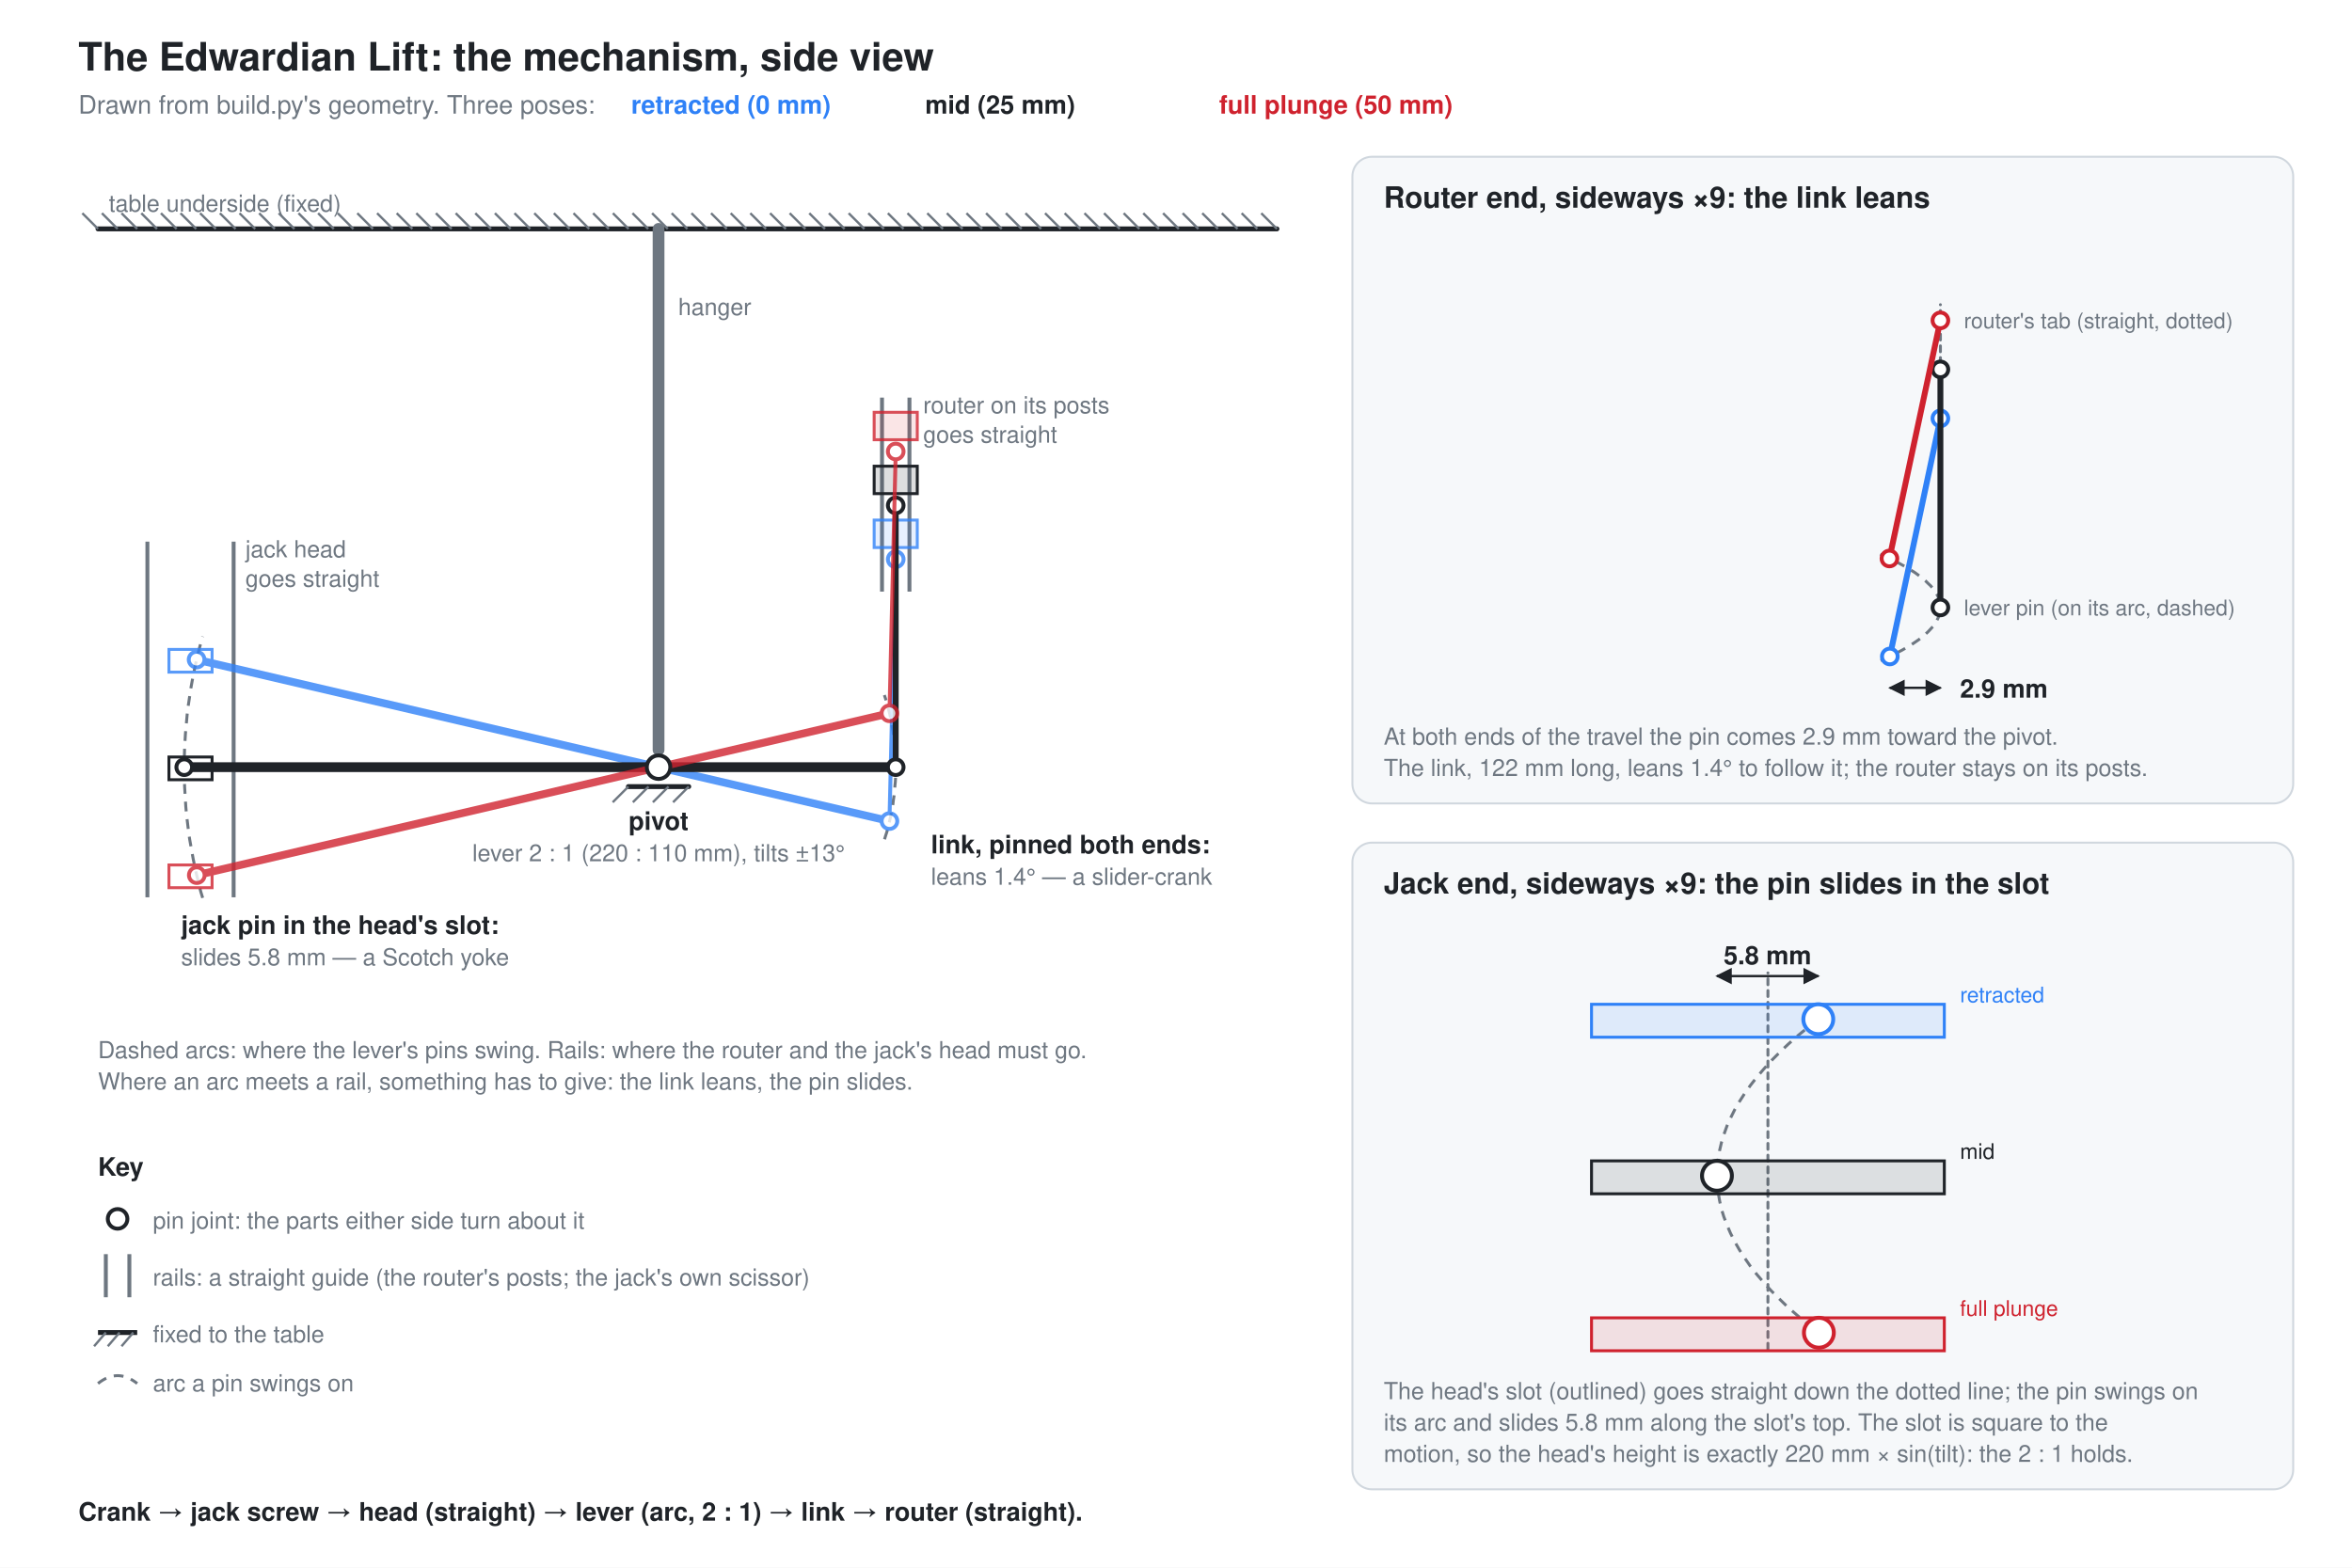
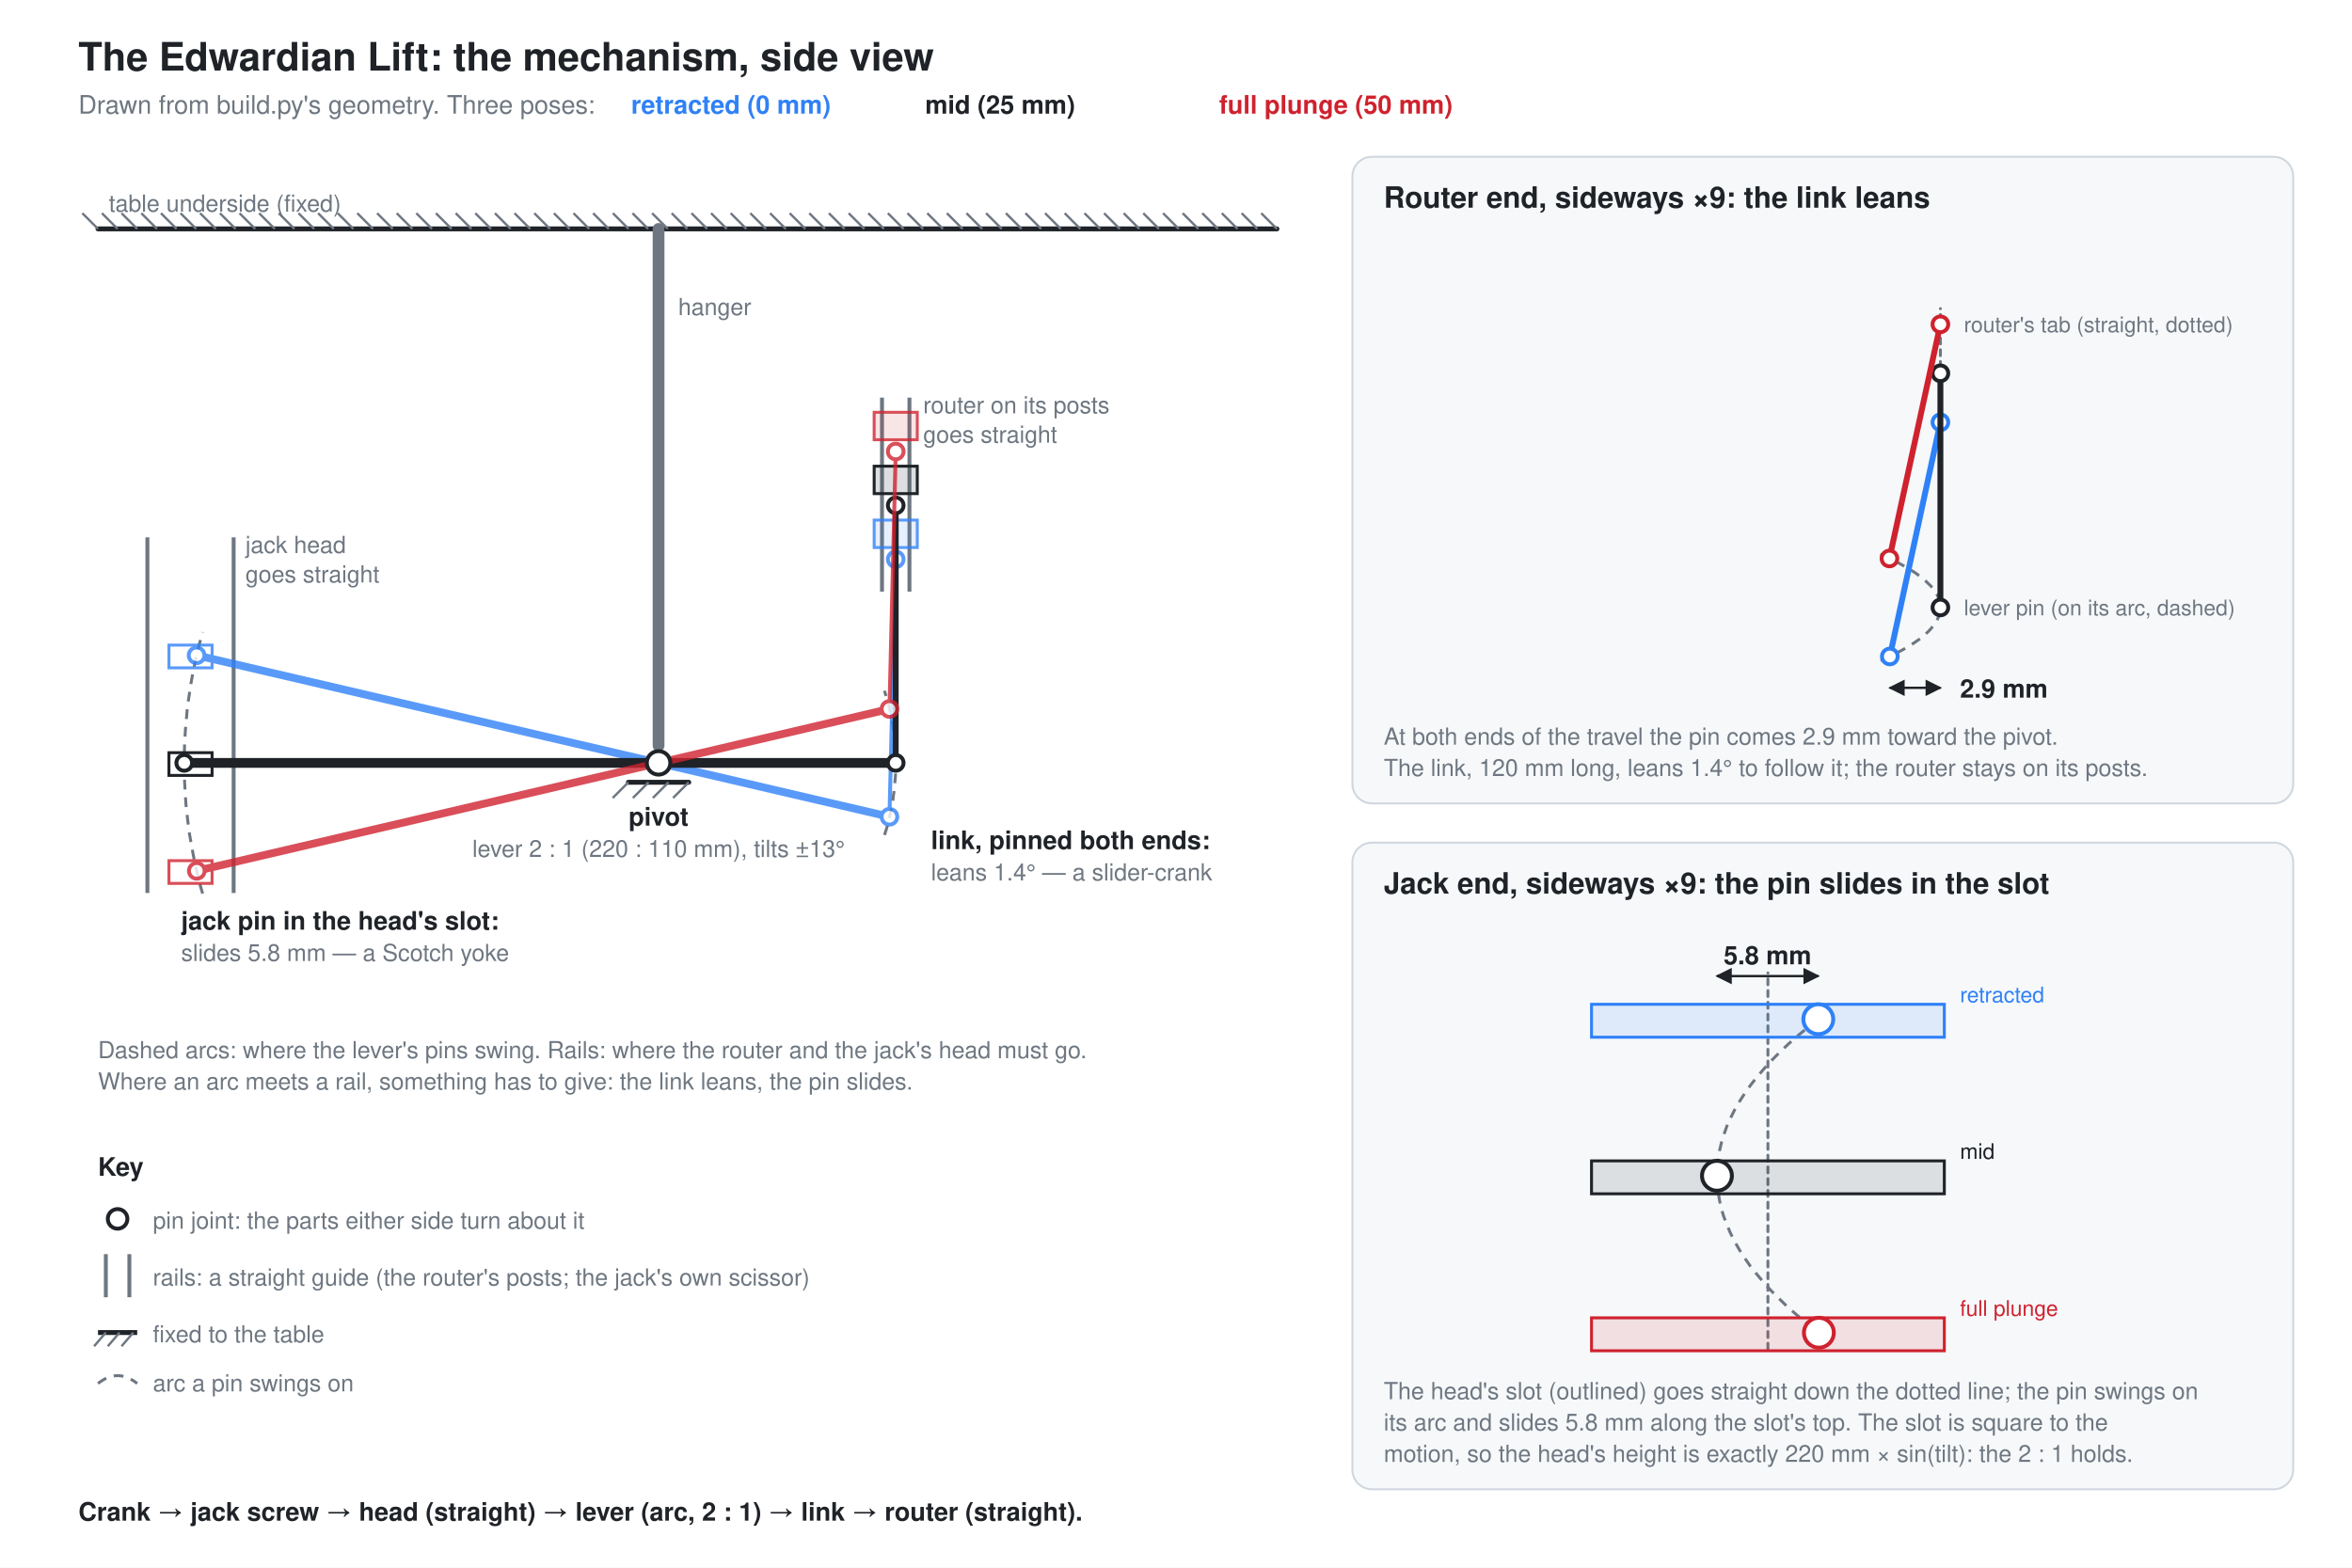
<svg xmlns="http://www.w3.org/2000/svg" width="1200" height="800" viewBox="0 0 1200 800">
  <defs>
    <marker id="arr" viewBox="0 0 10 10" refX="9" refY="5" markerWidth="7" markerHeight="7" orient="auto-start-reverse">
      <path d="M0,0 L10,5 L0,10 z" fill="#1f2328" />
    </marker>
  </defs>
  <rect width="1200" height="800" fill="#ffffff" />
  <text x="40.0" y="36.0" font-family="Helvetica, Arial, sans-serif" font-size="20" fill="#1f2328" text-anchor="start" font-weight="bold">The Edwardian Lift: the mechanism, side view</text>
  <text x="40.0" y="58.0" font-family="Helvetica, Arial, sans-serif" font-size="13" fill="#6e7781" text-anchor="start" font-weight="normal">Drawn from build.py's geometry. Three poses: </text>
  <text x="322.0" y="58.0" font-family="Helvetica, Arial, sans-serif" font-size="13" fill="#2f81f7" text-anchor="start" font-weight="bold">retracted (0 mm)</text>
  <text x="472.0" y="58.0" font-family="Helvetica, Arial, sans-serif" font-size="13" fill="#1f2328" text-anchor="start" font-weight="bold">mid (25 mm)</text>
  <text x="622.0" y="58.0" font-family="Helvetica, Arial, sans-serif" font-size="13" fill="#cf222e" text-anchor="start" font-weight="bold">full plunge (50 mm)</text>
  <line x1="50.0" y1="116.8" x2="651.5" y2="116.8" stroke="#1f2328" stroke-width="2.5" stroke-linecap="round" />
  <line x1="50.0" y1="116.8" x2="42.0" y2="108.8" stroke="#6e7781" stroke-width="1.2" />
  <line x1="60.0" y1="116.8" x2="52.0" y2="108.8" stroke="#6e7781" stroke-width="1.2" />
  <line x1="70.0" y1="116.8" x2="62.0" y2="108.8" stroke="#6e7781" stroke-width="1.2" />
  <line x1="80.1" y1="116.8" x2="72.1" y2="108.8" stroke="#6e7781" stroke-width="1.2" />
  <line x1="90.1" y1="116.8" x2="82.1" y2="108.8" stroke="#6e7781" stroke-width="1.2" />
  <line x1="100.1" y1="116.8" x2="92.1" y2="108.8" stroke="#6e7781" stroke-width="1.2" />
  <line x1="110.1" y1="116.8" x2="102.1" y2="108.8" stroke="#6e7781" stroke-width="1.2" />
  <line x1="120.2" y1="116.8" x2="112.2" y2="108.8" stroke="#6e7781" stroke-width="1.2" />
  <line x1="130.2" y1="116.8" x2="122.2" y2="108.8" stroke="#6e7781" stroke-width="1.2" />
  <line x1="140.2" y1="116.8" x2="132.2" y2="108.8" stroke="#6e7781" stroke-width="1.2" />
  <line x1="150.2" y1="116.8" x2="142.2" y2="108.8" stroke="#6e7781" stroke-width="1.2" />
  <line x1="160.3" y1="116.8" x2="152.3" y2="108.8" stroke="#6e7781" stroke-width="1.2" />
  <line x1="170.3" y1="116.8" x2="162.3" y2="108.8" stroke="#6e7781" stroke-width="1.2" />
  <line x1="180.3" y1="116.8" x2="172.3" y2="108.8" stroke="#6e7781" stroke-width="1.2" />
  <line x1="190.3" y1="116.8" x2="182.3" y2="108.8" stroke="#6e7781" stroke-width="1.2" />
  <line x1="200.4" y1="116.8" x2="192.4" y2="108.8" stroke="#6e7781" stroke-width="1.2" />
  <line x1="210.4" y1="116.8" x2="202.4" y2="108.8" stroke="#6e7781" stroke-width="1.2" />
  <line x1="220.4" y1="116.8" x2="212.4" y2="108.8" stroke="#6e7781" stroke-width="1.2" />
  <line x1="230.4" y1="116.8" x2="222.4" y2="108.8" stroke="#6e7781" stroke-width="1.2" />
  <line x1="240.5" y1="116.8" x2="232.5" y2="108.8" stroke="#6e7781" stroke-width="1.2" />
  <line x1="250.5" y1="116.8" x2="242.5" y2="108.8" stroke="#6e7781" stroke-width="1.2" />
  <line x1="260.5" y1="116.8" x2="252.5" y2="108.8" stroke="#6e7781" stroke-width="1.2" />
  <line x1="270.5" y1="116.8" x2="262.5" y2="108.8" stroke="#6e7781" stroke-width="1.2" />
  <line x1="280.6" y1="116.8" x2="272.6" y2="108.8" stroke="#6e7781" stroke-width="1.2" />
  <line x1="290.6" y1="116.8" x2="282.6" y2="108.8" stroke="#6e7781" stroke-width="1.2" />
  <line x1="300.6" y1="116.8" x2="292.6" y2="108.8" stroke="#6e7781" stroke-width="1.2" />
  <line x1="310.6" y1="116.8" x2="302.6" y2="108.8" stroke="#6e7781" stroke-width="1.2" />
  <line x1="320.7" y1="116.8" x2="312.7" y2="108.8" stroke="#6e7781" stroke-width="1.2" />
  <line x1="330.7" y1="116.8" x2="322.7" y2="108.8" stroke="#6e7781" stroke-width="1.2" />
  <line x1="340.7" y1="116.8" x2="332.7" y2="108.8" stroke="#6e7781" stroke-width="1.2" />
  <line x1="350.7" y1="116.8" x2="342.7" y2="108.8" stroke="#6e7781" stroke-width="1.2" />
  <line x1="360.8" y1="116.8" x2="352.8" y2="108.8" stroke="#6e7781" stroke-width="1.2" />
  <line x1="370.8" y1="116.8" x2="362.8" y2="108.8" stroke="#6e7781" stroke-width="1.2" />
  <line x1="380.8" y1="116.8" x2="372.8" y2="108.8" stroke="#6e7781" stroke-width="1.2" />
  <line x1="390.8" y1="116.8" x2="382.8" y2="108.8" stroke="#6e7781" stroke-width="1.2" />
  <line x1="400.9" y1="116.8" x2="392.9" y2="108.8" stroke="#6e7781" stroke-width="1.2" />
  <line x1="410.9" y1="116.8" x2="402.9" y2="108.8" stroke="#6e7781" stroke-width="1.2" />
  <line x1="420.9" y1="116.8" x2="412.9" y2="108.8" stroke="#6e7781" stroke-width="1.2" />
  <line x1="430.9" y1="116.8" x2="422.9" y2="108.8" stroke="#6e7781" stroke-width="1.2" />
  <line x1="441.0" y1="116.8" x2="433.0" y2="108.8" stroke="#6e7781" stroke-width="1.2" />
  <line x1="451.0" y1="116.8" x2="443.0" y2="108.8" stroke="#6e7781" stroke-width="1.2" />
  <line x1="461.0" y1="116.8" x2="453.0" y2="108.8" stroke="#6e7781" stroke-width="1.2" />
  <line x1="471.0" y1="116.8" x2="463.0" y2="108.8" stroke="#6e7781" stroke-width="1.2" />
  <line x1="481.1" y1="116.8" x2="473.1" y2="108.8" stroke="#6e7781" stroke-width="1.2" />
  <line x1="491.1" y1="116.8" x2="483.1" y2="108.8" stroke="#6e7781" stroke-width="1.2" />
  <line x1="501.1" y1="116.8" x2="493.1" y2="108.8" stroke="#6e7781" stroke-width="1.2" />
  <line x1="511.1" y1="116.8" x2="503.1" y2="108.8" stroke="#6e7781" stroke-width="1.2" />
  <line x1="521.2" y1="116.8" x2="513.2" y2="108.8" stroke="#6e7781" stroke-width="1.2" />
  <line x1="531.2" y1="116.8" x2="523.2" y2="108.8" stroke="#6e7781" stroke-width="1.2" />
  <line x1="541.2" y1="116.8" x2="533.2" y2="108.8" stroke="#6e7781" stroke-width="1.2" />
  <line x1="551.2" y1="116.8" x2="543.2" y2="108.8" stroke="#6e7781" stroke-width="1.2" />
  <line x1="561.3" y1="116.8" x2="553.3" y2="108.8" stroke="#6e7781" stroke-width="1.2" />
  <line x1="571.3" y1="116.8" x2="563.3" y2="108.8" stroke="#6e7781" stroke-width="1.2" />
  <line x1="581.3" y1="116.8" x2="573.3" y2="108.8" stroke="#6e7781" stroke-width="1.2" />
  <line x1="591.3" y1="116.8" x2="583.3" y2="108.8" stroke="#6e7781" stroke-width="1.2" />
  <line x1="601.4" y1="116.8" x2="593.4" y2="108.8" stroke="#6e7781" stroke-width="1.2" />
  <line x1="611.4" y1="116.8" x2="603.4" y2="108.8" stroke="#6e7781" stroke-width="1.2" />
  <line x1="621.4" y1="116.8" x2="613.4" y2="108.8" stroke="#6e7781" stroke-width="1.2" />
  <line x1="631.4" y1="116.8" x2="623.4" y2="108.8" stroke="#6e7781" stroke-width="1.2" />
  <line x1="641.5" y1="116.8" x2="633.5" y2="108.8" stroke="#6e7781" stroke-width="1.2" />
  <line x1="651.5" y1="116.8" x2="643.5" y2="108.8" stroke="#6e7781" stroke-width="1.2" />
  <text x="55.5" y="108.0" font-family="Helvetica, Arial, sans-serif" font-size="12" fill="#6e7781" text-anchor="start" font-weight="normal">table underside (fixed)</text>
-   <line x1="336.0" y1="116.8" x2="336.0" y2="382.7" stroke="#6e7781" stroke-width="6" stroke-linecap="round" />
+   <line x1="336.0" y1="116.8" x2="336.0" y2="380.5" stroke="#6e7781" stroke-width="6" stroke-linecap="round" />
  <text x="346.0" y="160.8" font-family="Helvetica, Arial, sans-serif" font-size="12" fill="#6e7781" text-anchor="start" font-weight="normal">hanger</text>
  <line x1="450.0" y1="301.9" x2="450.0" y2="202.9" stroke="#6e7781" stroke-width="2" />
  <line x1="464.0" y1="301.9" x2="464.0" y2="202.9" stroke="#6e7781" stroke-width="2" />
  <text x="471.0" y="210.9" font-family="Helvetica, Arial, sans-serif" font-size="12" fill="#6e7781" text-anchor="start" font-weight="normal">router on its posts</text>
  <text x="471.0" y="225.9" font-family="Helvetica, Arial, sans-serif" font-size="12" fill="#6e7781" text-anchor="start" font-weight="normal">goes straight</text>
-   <line x1="75.2" y1="457.9" x2="75.2" y2="276.4" stroke="#6e7781" stroke-width="2" />
-   <line x1="119.2" y1="457.9" x2="119.2" y2="276.4" stroke="#6e7781" stroke-width="2" />
-   <text x="125.2" y="284.4" font-family="Helvetica, Arial, sans-serif" font-size="12" fill="#6e7781" text-anchor="start" font-weight="normal">jack head</text>
-   <text x="125.2" y="299.4" font-family="Helvetica, Arial, sans-serif" font-size="12" fill="#6e7781" text-anchor="start" font-weight="normal">goes straight</text>
-   <path d="M451.3,428.3 L451.8,426.6 L452.4,424.8 L452.9,423.0 L453.3,421.1 L453.8,419.3 L454.2,417.5 L454.6,415.7 L454.9,413.8 L455.3,412.0 L455.6,410.1 L455.8,408.3 L456.1,406.4 L456.3,404.6 L456.5,402.7 L456.6,400.9 L456.8,399.0 L456.9,397.1 L456.9,395.3 L457.0,393.4 L457.0,391.5 L457.0,389.6 L456.9,387.8 L456.9,385.9 L456.8,384.0 L456.6,382.2 L456.5,380.3 L456.3,378.4 L456.1,376.6 L455.8,374.7 L455.6,372.9 L455.2,371.0 L454.9,369.2 L454.6,367.3 L454.2,365.5 L453.8,363.7 L453.3,361.9 L452.8,360.1 L452.3,358.3 L451.8,356.5 L451.2,354.7" fill="none" stroke="#6e7781" stroke-width="1.5" stroke-dasharray="5 4" />
-   <path d="M103.4,458.2 L102.4,454.9 L101.6,451.7 L100.8,448.4 L100.0,445.1 L99.3,441.8 L98.6,438.5 L98.0,435.2 L97.4,431.8 L96.8,428.5 L96.3,425.2 L95.9,421.8 L95.5,418.5 L95.1,415.1 L94.8,411.7 L94.6,408.4 L94.4,405.0 L94.2,401.6 L94.1,398.2 L94.0,394.9 L94.0,391.5 L94.0,388.1 L94.1,384.7 L94.2,381.3 L94.4,378.0 L94.6,374.6 L94.9,371.2 L95.2,367.9 L95.5,364.5 L95.9,361.1 L96.4,357.8 L96.9,354.4 L97.4,351.1 L98.0,347.8 L98.6,344.5 L99.3,341.2 L100.0,337.9 L100.8,334.6 L101.6,331.3 L102.5,328.0 L103.4,324.8" fill="none" stroke="#6e7781" stroke-width="1.5" stroke-dasharray="5 4" />
+   <line x1="75.2" y1="455.7" x2="75.2" y2="274.2" stroke="#6e7781" stroke-width="2" />
+   <line x1="119.2" y1="455.7" x2="119.2" y2="274.2" stroke="#6e7781" stroke-width="2" />
+   <text x="125.2" y="282.2" font-family="Helvetica, Arial, sans-serif" font-size="12" fill="#6e7781" text-anchor="start" font-weight="normal">jack head</text>
+   <text x="125.2" y="297.2" font-family="Helvetica, Arial, sans-serif" font-size="12" fill="#6e7781" text-anchor="start" font-weight="normal">goes straight</text>
+   <path d="M451.3,426.1 L451.8,424.4 L452.4,422.6 L452.9,420.8 L453.3,418.9 L453.8,417.1 L454.2,415.3 L454.6,413.5 L454.9,411.6 L455.3,409.8 L455.6,407.9 L455.8,406.1 L456.1,404.2 L456.3,402.4 L456.5,400.5 L456.6,398.7 L456.8,396.8 L456.9,394.9 L456.9,393.1 L457.0,391.2 L457.0,389.3 L457.0,387.4 L456.9,385.6 L456.9,383.7 L456.8,381.8 L456.6,380.0 L456.5,378.1 L456.3,376.2 L456.1,374.4 L455.8,372.5 L455.6,370.7 L455.2,368.8 L454.9,367.0 L454.6,365.1 L454.2,363.3 L453.8,361.5 L453.3,359.7 L452.8,357.9 L452.3,356.1 L451.8,354.3 L451.2,352.5" fill="none" stroke="#6e7781" stroke-width="1.5" stroke-dasharray="5 4" />
+   <path d="M103.4,456.0 L102.4,452.7 L101.6,449.5 L100.8,446.2 L100.0,442.9 L99.3,439.6 L98.6,436.3 L98.0,433.0 L97.4,429.6 L96.8,426.3 L96.3,423.0 L95.9,419.6 L95.5,416.2 L95.1,412.9 L94.8,409.5 L94.6,406.2 L94.4,402.8 L94.2,399.4 L94.1,396.0 L94.0,392.6 L94.0,389.3 L94.0,385.9 L94.1,382.5 L94.2,379.1 L94.4,375.8 L94.6,372.4 L94.9,369.0 L95.2,365.7 L95.5,362.3 L95.9,358.9 L96.4,355.6 L96.9,352.2 L97.4,348.9 L98.0,345.6 L98.6,342.3 L99.3,339.0 L100.0,335.7 L100.8,332.4 L101.6,329.1 L102.5,325.8 L103.4,322.6" fill="none" stroke="#6e7781" stroke-width="1.5" stroke-dasharray="5 4" />
  <g opacity="0.8">
-     <line x1="100.3" y1="336.6" x2="453.8" y2="419.0" stroke="#2f81f7" stroke-width="4.0" stroke-linecap="round" />
-     <line x1="457.0" y1="285.4" x2="453.8" y2="419.0" stroke="#2f81f7" stroke-width="2.0" stroke-linecap="round" />
+     <line x1="100.3" y1="334.4" x2="453.8" y2="416.8" stroke="#2f81f7" stroke-width="4.0" stroke-linecap="round" />
+     <line x1="457.0" y1="285.4" x2="453.8" y2="416.8" stroke="#2f81f7" stroke-width="2.0" stroke-linecap="round" />
    <rect x="446.0" y="265.4" width="22" height="14" fill="#2f81f7" fill-opacity="0.15" stroke="#2f81f7" stroke-width="1.5" />
-     <rect x="86.2" y="331.4" width="22.0" height="11.6" fill="none" stroke="#2f81f7" stroke-width="1.5" />
+     <rect x="86.2" y="329.2" width="22.0" height="11.6" fill="none" stroke="#2f81f7" stroke-width="1.5" />
    <circle cx="457.0" cy="285.4" r="4" fill="#ffffff" stroke="#2f81f7" stroke-width="2" />
-     <circle cx="453.8" cy="419.0" r="4" fill="#ffffff" stroke="#2f81f7" stroke-width="2" />
-     <circle cx="100.3" cy="336.6" r="4" fill="#ffffff" stroke="#2f81f7" stroke-width="2" />
+     <circle cx="453.8" cy="416.8" r="4" fill="#ffffff" stroke="#2f81f7" stroke-width="2" />
+     <circle cx="100.3" cy="334.4" r="4" fill="#ffffff" stroke="#2f81f7" stroke-width="2" />
  </g>
  <g>
-     <line x1="94.0" y1="391.5" x2="457.0" y2="391.5" stroke="#1f2328" stroke-width="5.0" stroke-linecap="round" />
-     <line x1="457.0" y1="257.9" x2="457.0" y2="391.5" stroke="#1f2328" stroke-width="3.0" stroke-linecap="round" />
+     <line x1="94.0" y1="389.3" x2="457.0" y2="389.3" stroke="#1f2328" stroke-width="5.0" stroke-linecap="round" />
+     <line x1="457.0" y1="257.9" x2="457.0" y2="389.3" stroke="#1f2328" stroke-width="3.0" stroke-linecap="round" />
    <rect x="446.0" y="237.9" width="22" height="14" fill="#1f2328" fill-opacity="0.15" stroke="#1f2328" stroke-width="1.5" />
-     <rect x="86.2" y="386.3" width="22.0" height="11.6" fill="none" stroke="#1f2328" stroke-width="1.5" />
+     <rect x="86.2" y="384.1" width="22.0" height="11.6" fill="none" stroke="#1f2328" stroke-width="1.5" />
    <circle cx="457.0" cy="257.9" r="4" fill="#ffffff" stroke="#1f2328" stroke-width="2" />
-     <circle cx="457.0" cy="391.5" r="4" fill="#ffffff" stroke="#1f2328" stroke-width="2" />
-     <circle cx="94.0" cy="391.5" r="4" fill="#ffffff" stroke="#1f2328" stroke-width="2" />
+     <circle cx="457.0" cy="389.3" r="4" fill="#ffffff" stroke="#1f2328" stroke-width="2" />
+     <circle cx="94.0" cy="389.3" r="4" fill="#ffffff" stroke="#1f2328" stroke-width="2" />
  </g>
  <g opacity="0.8">
-     <line x1="100.4" y1="446.6" x2="453.8" y2="364.0" stroke="#cf222e" stroke-width="4.0" stroke-linecap="round" />
-     <line x1="457.0" y1="230.4" x2="453.8" y2="364.0" stroke="#cf222e" stroke-width="2.0" stroke-linecap="round" />
+     <line x1="100.4" y1="444.4" x2="453.8" y2="361.8" stroke="#cf222e" stroke-width="4.0" stroke-linecap="round" />
+     <line x1="457.0" y1="230.4" x2="453.8" y2="361.8" stroke="#cf222e" stroke-width="2.0" stroke-linecap="round" />
    <rect x="446.0" y="210.4" width="22" height="14" fill="#cf222e" fill-opacity="0.15" stroke="#cf222e" stroke-width="1.5" />
-     <rect x="86.2" y="441.4" width="22.0" height="11.6" fill="none" stroke="#cf222e" stroke-width="1.5" />
+     <rect x="86.2" y="439.2" width="22.0" height="11.6" fill="none" stroke="#cf222e" stroke-width="1.5" />
    <circle cx="457.0" cy="230.4" r="4" fill="#ffffff" stroke="#cf222e" stroke-width="2" />
-     <circle cx="453.8" cy="364.0" r="4" fill="#ffffff" stroke="#cf222e" stroke-width="2" />
-     <circle cx="100.4" cy="446.6" r="4" fill="#ffffff" stroke="#cf222e" stroke-width="2" />
+     <circle cx="453.8" cy="361.8" r="4" fill="#ffffff" stroke="#cf222e" stroke-width="2" />
+     <circle cx="100.4" cy="444.4" r="4" fill="#ffffff" stroke="#cf222e" stroke-width="2" />
  </g>
-   <circle cx="336.0" cy="391.5" r="6" fill="#ffffff" stroke="#1f2328" stroke-width="2" />
-   <line x1="320.6" y1="401.4" x2="351.4" y2="401.4" stroke="#1f2328" stroke-width="2.5" stroke-linecap="round" />
-   <line x1="320.6" y1="401.4" x2="312.6" y2="409.4" stroke="#6e7781" stroke-width="1.2" />
-   <line x1="330.9" y1="401.4" x2="322.9" y2="409.4" stroke="#6e7781" stroke-width="1.2" />
-   <line x1="341.1" y1="401.4" x2="333.1" y2="409.4" stroke="#6e7781" stroke-width="1.2" />
-   <line x1="351.4" y1="401.4" x2="343.4" y2="409.4" stroke="#6e7781" stroke-width="1.2" />
-   <text x="92.4" y="476.6" font-family="Helvetica, Arial, sans-serif" font-size="13" fill="#1f2328" text-anchor="start" font-weight="bold">jack pin in the head's slot:</text>
-   <text x="92.4" y="492.6" font-family="Helvetica, Arial, sans-serif" font-size="12" fill="#6e7781" text-anchor="start" font-weight="normal">slides 5.8 mm — a Scotch yoke</text>
-   <text x="475.0" y="435.5" font-family="Helvetica, Arial, sans-serif" font-size="13" fill="#1f2328" text-anchor="start" font-weight="bold">link, pinned both ends:</text>
-   <text x="475.0" y="451.5" font-family="Helvetica, Arial, sans-serif" font-size="12" fill="#6e7781" text-anchor="start" font-weight="normal">leans 1.4° — a slider-crank</text>
-   <text x="336.0" y="423.5" font-family="Helvetica, Arial, sans-serif" font-size="13" fill="#1f2328" text-anchor="middle" font-weight="bold">pivot</text>
-   <text x="336.0" y="439.5" font-family="Helvetica, Arial, sans-serif" font-size="12" fill="#6e7781" text-anchor="middle" font-weight="normal">lever 2 : 1 (220 : 110 mm), tilts ±13°</text>
+   <circle cx="336.0" cy="389.3" r="6" fill="#ffffff" stroke="#1f2328" stroke-width="2" />
+   <line x1="320.6" y1="399.2" x2="351.4" y2="399.2" stroke="#1f2328" stroke-width="2.5" stroke-linecap="round" />
+   <line x1="320.6" y1="399.2" x2="312.6" y2="407.2" stroke="#6e7781" stroke-width="1.2" />
+   <line x1="330.9" y1="399.2" x2="322.9" y2="407.2" stroke="#6e7781" stroke-width="1.2" />
+   <line x1="341.1" y1="399.2" x2="333.1" y2="407.2" stroke="#6e7781" stroke-width="1.2" />
+   <line x1="351.4" y1="399.2" x2="343.4" y2="407.2" stroke="#6e7781" stroke-width="1.2" />
+   <text x="92.4" y="474.4" font-family="Helvetica, Arial, sans-serif" font-size="13" fill="#1f2328" text-anchor="start" font-weight="bold">jack pin in the head's slot:</text>
+   <text x="92.4" y="490.4" font-family="Helvetica, Arial, sans-serif" font-size="12" fill="#6e7781" text-anchor="start" font-weight="normal">slides 5.8 mm — a Scotch yoke</text>
+   <text x="475.0" y="433.3" font-family="Helvetica, Arial, sans-serif" font-size="13" fill="#1f2328" text-anchor="start" font-weight="bold">link, pinned both ends:</text>
+   <text x="475.0" y="449.3" font-family="Helvetica, Arial, sans-serif" font-size="12" fill="#6e7781" text-anchor="start" font-weight="normal">leans 1.4° — a slider-crank</text>
+   <text x="336.0" y="421.3" font-family="Helvetica, Arial, sans-serif" font-size="13" fill="#1f2328" text-anchor="middle" font-weight="bold">pivot</text>
+   <text x="336.0" y="437.3" font-family="Helvetica, Arial, sans-serif" font-size="12" fill="#6e7781" text-anchor="middle" font-weight="normal">lever 2 : 1 (220 : 110 mm), tilts ±13°</text>
  <text x="50.0" y="540.0" font-family="Helvetica, Arial, sans-serif" font-size="12" fill="#6e7781" text-anchor="start" font-weight="normal">Dashed arcs: where the lever's pins swing. Rails: where the router and the jack's head must go.</text>
  <text x="50.0" y="556.0" font-family="Helvetica, Arial, sans-serif" font-size="12" fill="#6e7781" text-anchor="start" font-weight="normal">Where an arc meets a rail, something has to give: the link leans, the pin slides.</text>
  <rect x="690" y="80" width="480" height="330" rx="10" fill="#f6f8fa" stroke="#d0d7de" />
  <text x="706.0" y="106.0" font-family="Helvetica, Arial, sans-serif" font-size="15" fill="#1f2328" text-anchor="start" font-weight="bold">Router end, sideways ×9: the link leans</text>
-   <path d="M959.5,337.1 L962.4,335.8 L965.3,334.4 L967.9,333.1 L970.4,331.8 L972.8,330.4 L975.0,329.1 L977.1,327.7 L979.0,326.4 L980.8,325.0 L982.4,323.6 L983.8,322.3 L985.1,320.9 L986.3,319.6 L987.3,318.2 L988.1,316.8 L988.8,315.4 L989.3,314.1 L989.7,312.7 L989.9,311.3 L990.0,310.0 L989.9,308.6 L989.7,307.2 L989.3,305.9 L988.8,304.5 L988.1,303.1 L987.2,301.7 L986.2,300.4 L985.1,299.0 L983.7,297.7 L982.3,296.3 L980.7,294.9 L978.9,293.6 L977.0,292.2 L974.9,290.9 L972.7,289.5 L970.3,288.2 L967.8,286.8 L965.1,285.5 L962.3,284.2 L959.3,282.8" fill="none" stroke="#6e7781" stroke-width="1.5" stroke-dasharray="5 4" />
-   <line x1="990.0" y1="221.5" x2="990.0" y2="155.5" stroke="#6e7781" stroke-width="1.5" stroke-linecap="round" stroke-dasharray="3 3" />
-   <line x1="990.0" y1="213.5" x2="964.2" y2="335.0" stroke="#2f81f7" stroke-width="3" stroke-linecap="round" />
-   <circle cx="990.0" cy="213.5" r="4" fill="#ffffff" stroke="#2f81f7" stroke-width="2" />
+   <path d="M959.5,337.1 L962.4,335.8 L965.3,334.4 L967.9,333.1 L970.4,331.8 L972.8,330.4 L975.0,329.1 L977.1,327.7 L979.0,326.4 L980.8,325.0 L982.4,323.6 L983.8,322.3 L985.1,320.9 L986.3,319.5 L987.3,318.2 L988.1,316.8 L988.8,315.4 L989.3,314.1 L989.7,312.7 L989.9,311.3 L990.0,310.0 L989.9,308.6 L989.7,307.2 L989.3,305.9 L988.8,304.5 L988.1,303.1 L987.2,301.7 L986.2,300.4 L985.1,299.0 L983.7,297.7 L982.3,296.3 L980.7,294.9 L978.9,293.6 L977.0,292.2 L974.9,290.9 L972.7,289.5 L970.3,288.2 L967.8,286.8 L965.1,285.5 L962.3,284.2 L959.3,282.8" fill="none" stroke="#6e7781" stroke-width="1.5" stroke-dasharray="5 4" />
+   <line x1="990.0" y1="223.5" x2="990.0" y2="157.5" stroke="#6e7781" stroke-width="1.5" stroke-linecap="round" stroke-dasharray="3 3" />
+   <line x1="990.0" y1="215.5" x2="964.2" y2="335.0" stroke="#2f81f7" stroke-width="3" stroke-linecap="round" />
+   <circle cx="990.0" cy="215.5" r="4" fill="#ffffff" stroke="#2f81f7" stroke-width="2" />
  <circle cx="964.2" cy="335.0" r="4" fill="#ffffff" stroke="#2f81f7" stroke-width="2" />
-   <line x1="990.0" y1="188.5" x2="990.0" y2="310.0" stroke="#1f2328" stroke-width="3" stroke-linecap="round" />
-   <circle cx="990.0" cy="188.5" r="4" fill="#ffffff" stroke="#1f2328" stroke-width="2" />
+   <line x1="990.0" y1="190.5" x2="990.0" y2="310.0" stroke="#1f2328" stroke-width="3" stroke-linecap="round" />
+   <circle cx="990.0" cy="190.5" r="4" fill="#ffffff" stroke="#1f2328" stroke-width="2" />
  <circle cx="990.0" cy="310.0" r="4" fill="#ffffff" stroke="#1f2328" stroke-width="2" />
-   <line x1="990.0" y1="163.5" x2="964.0" y2="285.0" stroke="#cf222e" stroke-width="3" stroke-linecap="round" />
-   <circle cx="990.0" cy="163.5" r="4" fill="#ffffff" stroke="#cf222e" stroke-width="2" />
+   <line x1="990.0" y1="165.5" x2="964.0" y2="285.0" stroke="#cf222e" stroke-width="3" stroke-linecap="round" />
+   <circle cx="990.0" cy="165.5" r="4" fill="#ffffff" stroke="#cf222e" stroke-width="2" />
  <circle cx="964.0" cy="285.0" r="4" fill="#ffffff" stroke="#cf222e" stroke-width="2" />
  <line x1="964.2" y1="351.0" x2="990.0" y2="351.0" stroke="#1f2328" stroke-width="1.2" marker-start="url(#arr)" marker-end="url(#arr)" />
  <text x="1000.0" y="356.0" font-family="Helvetica, Arial, sans-serif" font-size="13" fill="#1f2328" text-anchor="start" font-weight="bold">2.9 mm</text>
-   <text x="1002.0" y="167.5" font-family="Helvetica, Arial, sans-serif" font-size="11" fill="#6e7781" text-anchor="start" font-weight="normal">router's tab (straight, dotted)</text>
+   <text x="1002.0" y="169.5" font-family="Helvetica, Arial, sans-serif" font-size="11" fill="#6e7781" text-anchor="start" font-weight="normal">router's tab (straight, dotted)</text>
  <text x="1002.0" y="314.0" font-family="Helvetica, Arial, sans-serif" font-size="11" fill="#6e7781" text-anchor="start" font-weight="normal">lever pin (on its arc, dashed)</text>
  <text x="706.0" y="380.0" font-family="Helvetica, Arial, sans-serif" font-size="12" fill="#6e7781" text-anchor="start" font-weight="normal">At both ends of the travel the pin comes 2.9 mm toward the pivot.</text>
-   <text x="706.0" y="396.0" font-family="Helvetica, Arial, sans-serif" font-size="12" fill="#6e7781" text-anchor="start" font-weight="normal">The link, 122 mm long, leans 1.4° to follow it; the router stays on its posts.</text>
+   <text x="706.0" y="396.0" font-family="Helvetica, Arial, sans-serif" font-size="12" fill="#6e7781" text-anchor="start" font-weight="normal">The link, 120 mm long, leans 1.4° to follow it; the router stays on its posts.</text>
  <rect x="690" y="430" width="480" height="330" rx="10" fill="#f6f8fa" stroke="#d0d7de" />
  <text x="706.0" y="456.0" font-family="Helvetica, Arial, sans-serif" font-size="15" fill="#1f2328" text-anchor="start" font-weight="bold">Jack end, sideways ×9: the pin slides in the slot</text>
-   <path d="M932.3,683.3 L926.8,679.2 L921.6,675.1 L916.7,671.0 L912.0,666.9 L907.7,662.7 L903.6,658.6 L899.8,654.4 L896.3,650.3 L893.0,646.1 L890.1,641.9 L887.4,637.7 L885.0,633.5 L882.9,629.3 L881.1,625.1 L879.5,620.9 L878.2,616.7 L877.3,612.5 L876.6,608.3 L876.1,604.1 L876.0,599.9 L876.1,595.7 L876.6,591.5 L877.3,587.3 L878.3,583.0 L879.6,578.8 L881.1,574.6 L883.0,570.4 L885.1,566.2 L887.5,562.1 L890.2,557.9 L893.2,553.7 L896.5,549.5 L900.0,545.4 L903.8,541.2 L907.9,537.1 L912.3,532.9 L916.9,528.8 L921.9,524.7 L927.1,520.6 L932.6,516.5" fill="none" stroke="#6e7781" stroke-width="1.5" stroke-dasharray="5 4" />
+   <path d="M932.3,683.3 L926.8,679.2 L921.6,675.1 L916.7,671.0 L912.0,666.9 L907.7,662.7 L903.6,658.6 L899.8,654.4 L896.3,650.2 L893.0,646.1 L890.1,641.9 L887.4,637.7 L885.0,633.5 L882.9,629.3 L881.1,625.1 L879.5,620.9 L878.2,616.7 L877.3,612.5 L876.6,608.3 L876.1,604.1 L876.0,599.9 L876.1,595.7 L876.6,591.5 L877.3,587.3 L878.3,583.0 L879.6,578.8 L881.1,574.6 L883.0,570.4 L885.1,566.2 L887.5,562.1 L890.2,557.9 L893.2,553.7 L896.5,549.5 L900.0,545.4 L903.8,541.2 L907.9,537.1 L912.3,532.9 L916.9,528.8 L921.9,524.7 L927.1,520.6 L932.6,516.5" fill="none" stroke="#6e7781" stroke-width="1.5" stroke-dasharray="5 4" />
  <line x1="902.0" y1="688.5" x2="902.0" y2="496.5" stroke="#6e7781" stroke-width="1.5" stroke-linecap="round" stroke-dasharray="3 3" />
  <rect x="812.0" y="512.5" width="180.0" height="16.8" fill="#2f81f7" fill-opacity="0.12" stroke="#2f81f7" stroke-width="1.5" />
  <circle cx="927.7" cy="520.1" r="7.62" fill="#ffffff" stroke="#2f81f7" stroke-width="2" />
  <text x="1000.0" y="511.5" font-family="Helvetica, Arial, sans-serif" font-size="11" fill="#2f81f7" text-anchor="start" font-weight="normal">retracted</text>
  <rect x="812.0" y="592.4" width="180.0" height="16.8" fill="#1f2328" fill-opacity="0.12" stroke="#1f2328" stroke-width="1.5" />
  <circle cx="876.0" cy="600.0" r="7.62" fill="#ffffff" stroke="#1f2328" stroke-width="2" />
  <text x="1000.0" y="591.4" font-family="Helvetica, Arial, sans-serif" font-size="11" fill="#1f2328" text-anchor="start" font-weight="normal">mid</text>
  <rect x="812.0" y="672.5" width="180.0" height="16.8" fill="#cf222e" fill-opacity="0.12" stroke="#cf222e" stroke-width="1.5" />
  <circle cx="928.0" cy="680.1" r="7.62" fill="#ffffff" stroke="#cf222e" stroke-width="2" />
  <text x="1000.0" y="671.5" font-family="Helvetica, Arial, sans-serif" font-size="11" fill="#cf222e" text-anchor="start" font-weight="normal">full plunge</text>
  <line x1="876.0" y1="498.1" x2="927.7" y2="498.1" stroke="#1f2328" stroke-width="1.2" marker-start="url(#arr)" marker-end="url(#arr)" />
  <text x="901.8" y="492.1" font-family="Helvetica, Arial, sans-serif" font-size="13" fill="#1f2328" text-anchor="middle" font-weight="bold">5.8 mm</text>
  <text x="706.0" y="714.0" font-family="Helvetica, Arial, sans-serif" font-size="12" fill="#6e7781" text-anchor="start" font-weight="normal">The head's slot (outlined) goes straight down the dotted line; the pin swings on</text>
  <text x="706.0" y="730.0" font-family="Helvetica, Arial, sans-serif" font-size="12" fill="#6e7781" text-anchor="start" font-weight="normal">its arc and slides 5.8 mm along the slot's top. The slot is square to the</text>
  <text x="706.0" y="746.0" font-family="Helvetica, Arial, sans-serif" font-size="12" fill="#6e7781" text-anchor="start" font-weight="normal">motion, so the head's height is exactly 220 mm × sin(tilt): the 2 : 1 holds.</text>
  <text x="50.0" y="600.0" font-family="Helvetica, Arial, sans-serif" font-size="13" fill="#1f2328" text-anchor="start" font-weight="bold">Key</text>
  <circle cx="60" cy="622" r="5" fill="#ffffff" stroke="#1f2328" stroke-width="2" />
  <text x="78.0" y="627.0" font-family="Helvetica, Arial, sans-serif" font-size="12" fill="#6e7781" text-anchor="start" font-weight="normal">pin joint: the parts either side turn about it</text>
  <line x1="54" y1="640" x2="54" y2="662" stroke="#6e7781" stroke-width="2" />
  <line x1="66" y1="640" x2="66" y2="662" stroke="#6e7781" stroke-width="2" />
  <text x="78.0" y="656.0" font-family="Helvetica, Arial, sans-serif" font-size="12" fill="#6e7781" text-anchor="start" font-weight="normal">rails: a straight guide (the router's posts; the jack's own scissor)</text>
  <line x1="50" y1="680" x2="70" y2="680" stroke="#1f2328" stroke-width="2.5" />
  <line x1="54" y1="680" x2="48" y2="687" stroke="#6e7781" stroke-width="1.2" />
  <line x1="61" y1="680" x2="55" y2="687" stroke="#6e7781" stroke-width="1.2" />
  <line x1="68" y1="680" x2="62" y2="687" stroke="#6e7781" stroke-width="1.2" />
  <text x="78.0" y="685.0" font-family="Helvetica, Arial, sans-serif" font-size="12" fill="#6e7781" text-anchor="start" font-weight="normal">fixed to the table</text>
  <path d="M50,706 q10,-8 20,0" fill="none" stroke="#6e7781" stroke-width="1.5" stroke-dasharray="5 4" />
  <text x="78.0" y="710.0" font-family="Helvetica, Arial, sans-serif" font-size="12" fill="#6e7781" text-anchor="start" font-weight="normal">arc a pin swings on</text>
  <text x="40.0" y="776.0" font-family="Helvetica, Arial, sans-serif" font-size="13" fill="#1f2328" text-anchor="start" font-weight="bold">Crank → jack screw → head (straight) → lever (arc, 2 : 1) → link → router (straight).</text>
</svg>
